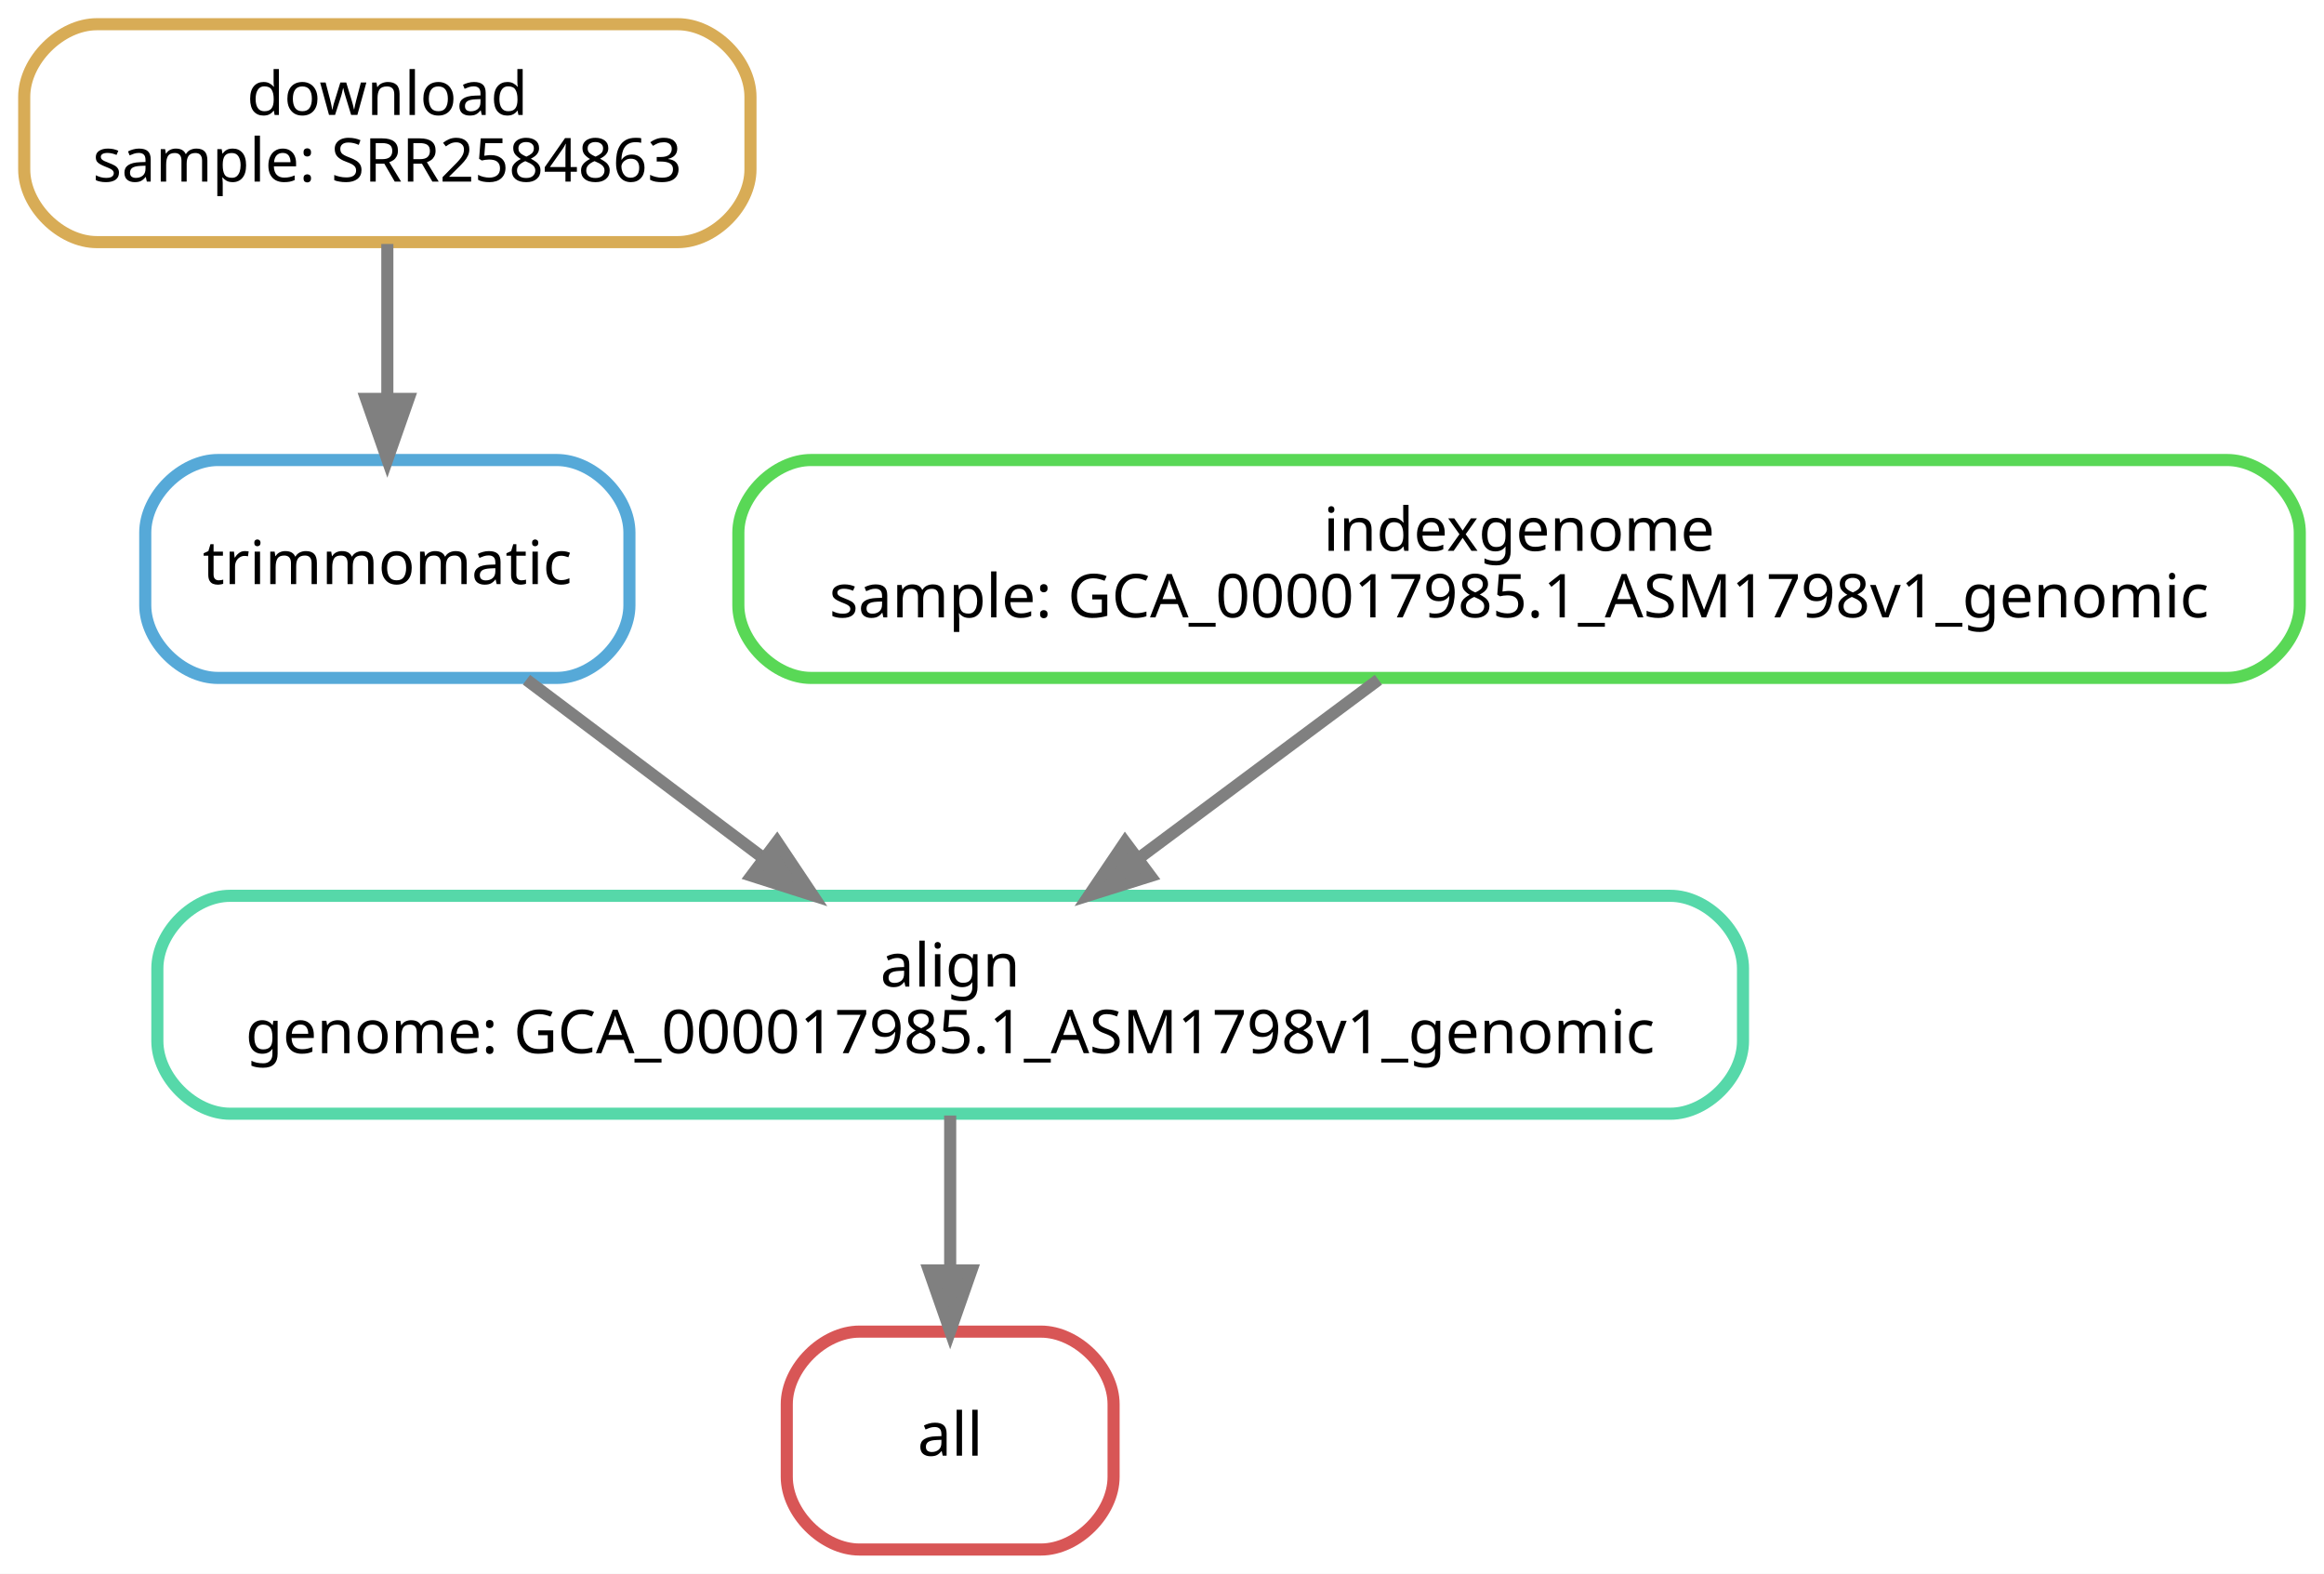
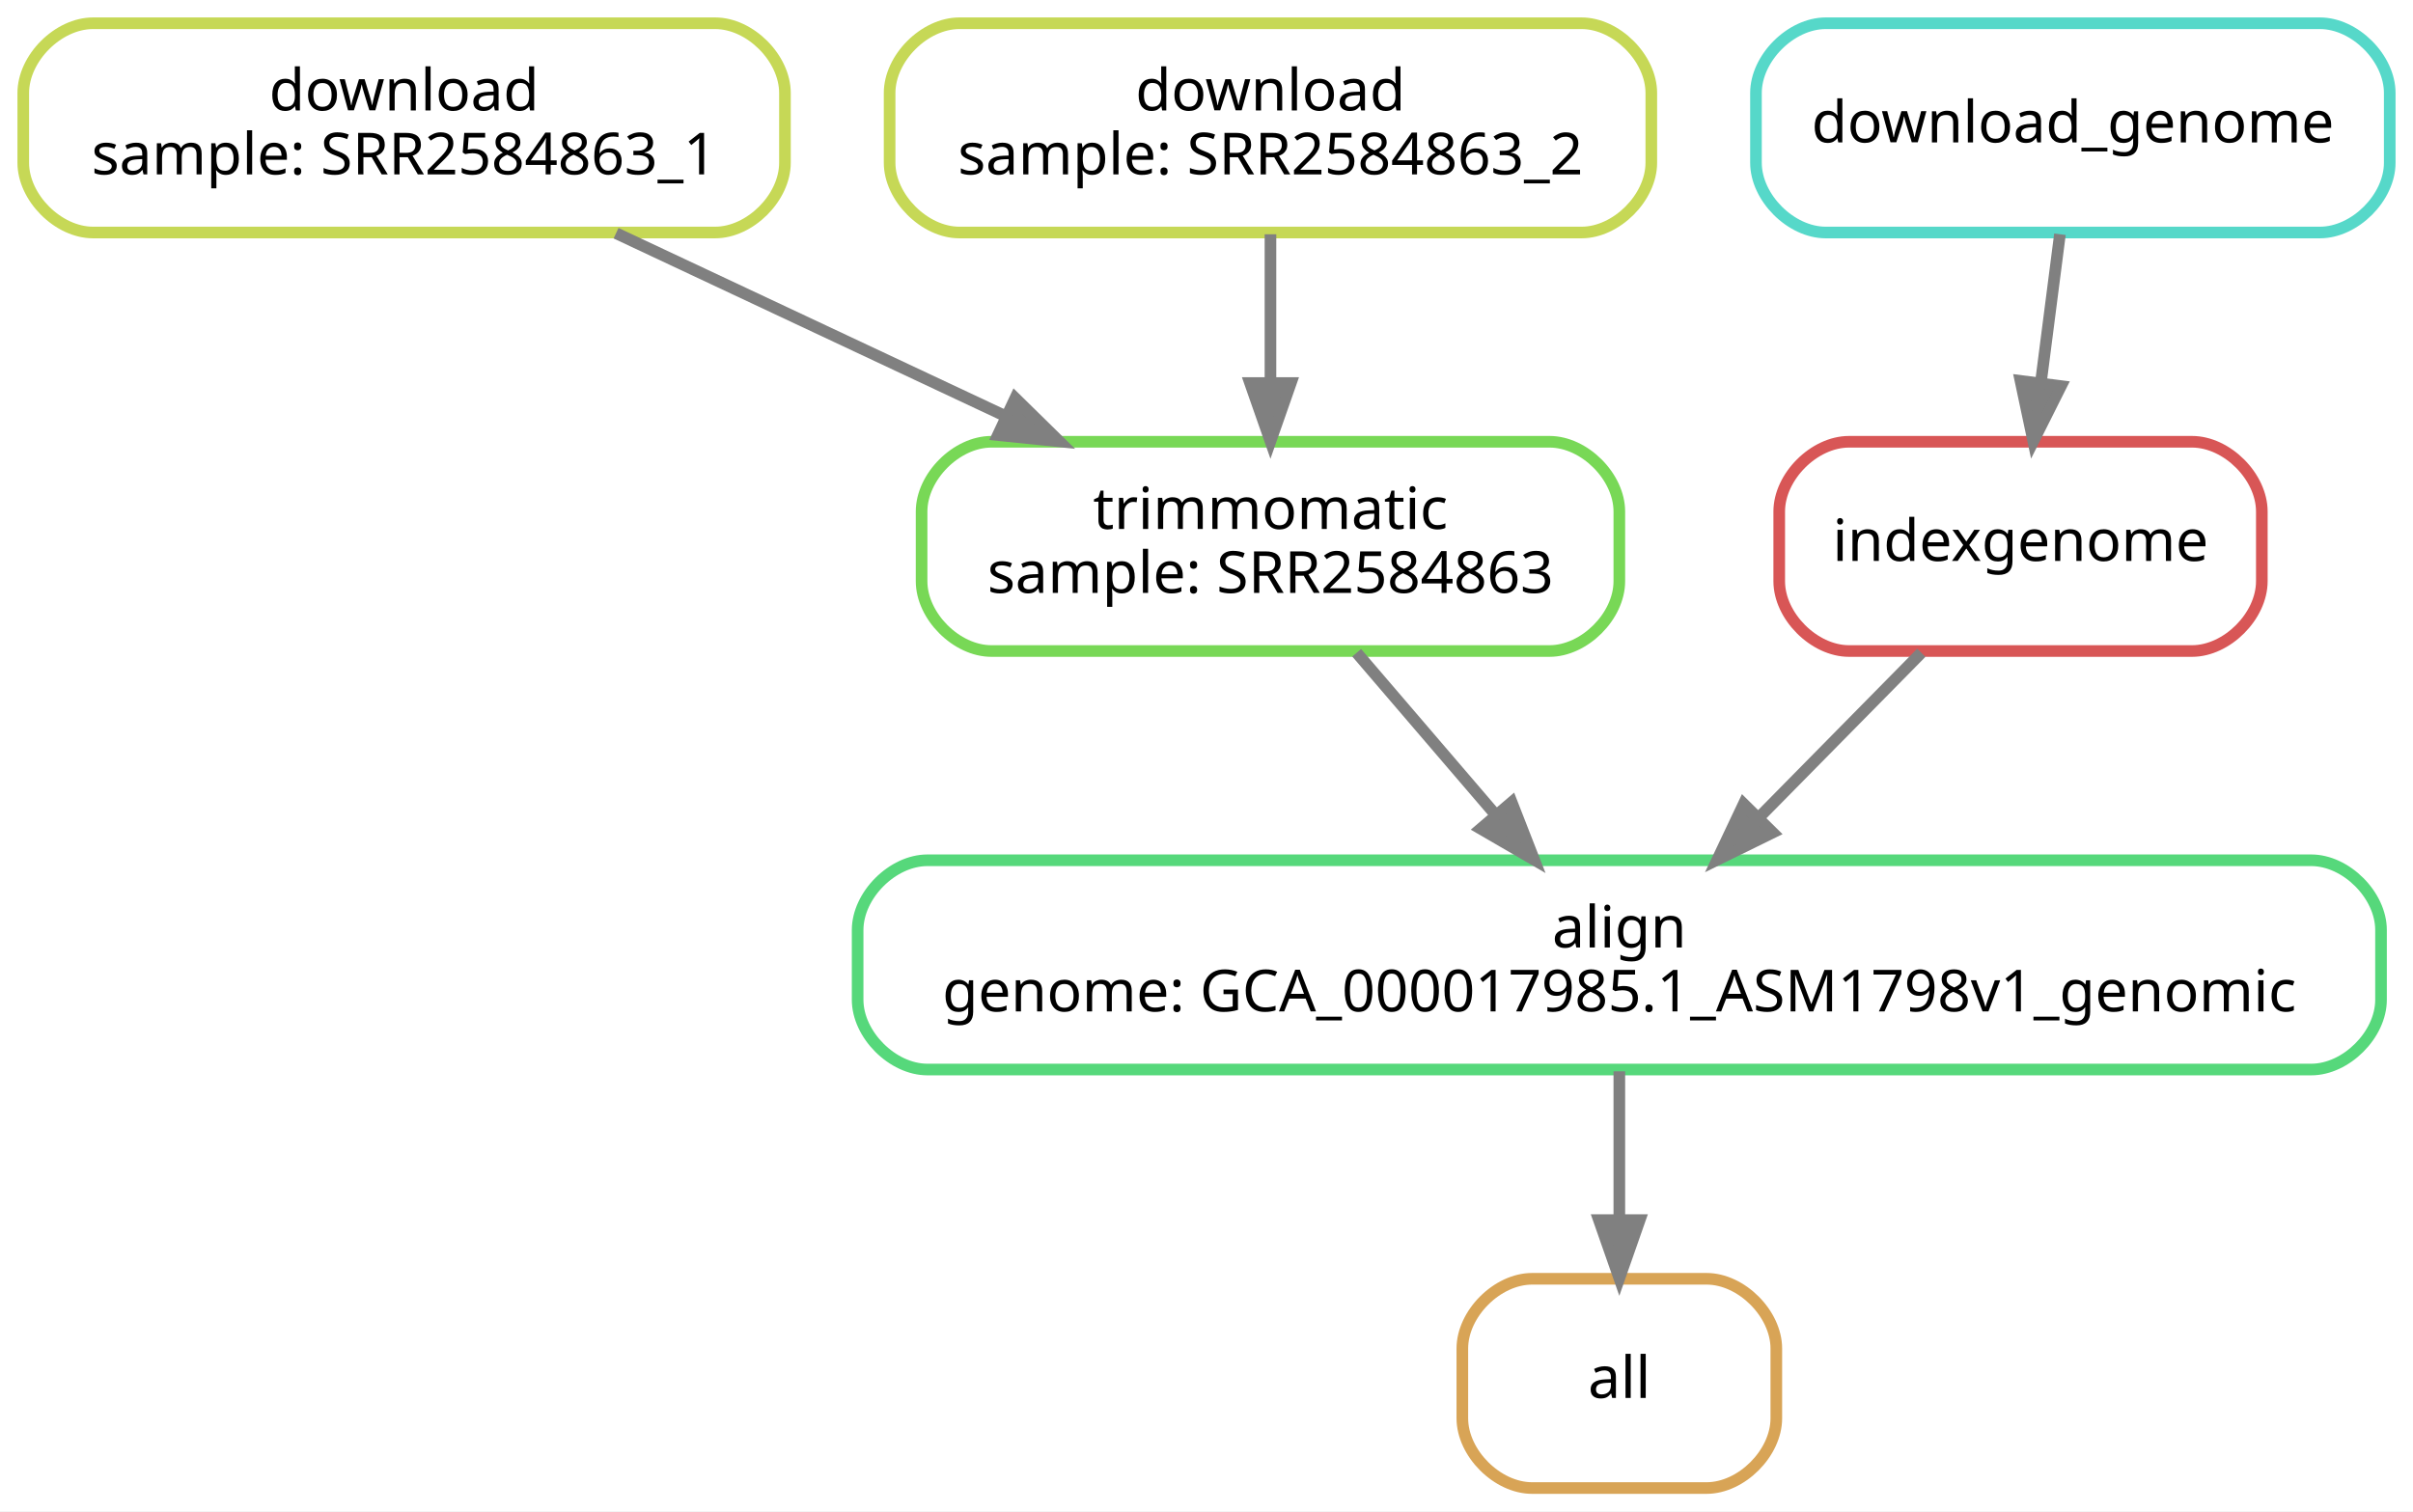
- <svg xmlns="http://www.w3.org/2000/svg" width="384pt" height="260pt" viewBox="0.00 0.00 384.00 260.00">
+ <svg xmlns="http://www.w3.org/2000/svg" width="415pt" height="260pt" viewBox="0.00 0.00 415.00 260.00">
  <g id="graph0" class="graph" transform="scale(1 1) rotate(0) translate(4 256)">
-     <polygon fill="white" stroke="transparent" points="-4,4 -4,-256 380,-256 380,4 -4,4" />
+     <polygon fill="white" stroke="transparent" points="-4,4 -4,-256 411,-256 411,4 -4,4" />
    <g id="node1" class="node">
-       <path fill="none" stroke="#d85656" stroke-width="2" d="M168,-36C168,-36 138,-36 138,-36 132,-36 126,-30 126,-24 126,-24 126,-12 126,-12 126,-6 132,0 138,0 138,0 168,0 168,0 174,0 180,-6 180,-12 180,-12 180,-24 180,-24 180,-30 174,-36 168,-36" />
-       <text text-anchor="middle" x="153" y="-15.5" font-family="sans" font-size="10.00">all</text>
+       <path fill="none" stroke="#d8a456" stroke-width="2" d="M289.5,-36C289.5,-36 259.5,-36 259.5,-36 253.5,-36 247.5,-30 247.5,-24 247.5,-24 247.5,-12 247.5,-12 247.5,-6 253.5,0 259.5,0 259.5,0 289.5,0 289.5,0 295.5,0 301.5,-6 301.5,-12 301.5,-12 301.5,-24 301.5,-24 301.5,-30 295.5,-36 289.5,-36" />
+       <text text-anchor="middle" x="274.5" y="-15.5" font-family="sans" font-size="10.00">all</text>
    </g>
    <g id="node2" class="node">
-       <path fill="none" stroke="#56d8a9" stroke-width="2" d="M272,-108C272,-108 34,-108 34,-108 28,-108 22,-102 22,-96 22,-96 22,-84 22,-84 22,-78 28,-72 34,-72 34,-72 272,-72 272,-72 278,-72 284,-78 284,-84 284,-84 284,-96 284,-96 284,-102 278,-108 272,-108" />
-       <text text-anchor="middle" x="153" y="-93" font-family="sans" font-size="10.00">align</text>
-       <text text-anchor="middle" x="153" y="-82" font-family="sans" font-size="10.00">genome: GCA_000017985.1_ASM1798v1_genomic</text>
+       <path fill="none" stroke="#56d87b" stroke-width="2" d="M393.5,-108C393.5,-108 155.5,-108 155.5,-108 149.5,-108 143.5,-102 143.5,-96 143.5,-96 143.5,-84 143.5,-84 143.5,-78 149.5,-72 155.5,-72 155.5,-72 393.5,-72 393.5,-72 399.5,-72 405.5,-78 405.5,-84 405.5,-84 405.5,-96 405.5,-96 405.5,-102 399.5,-108 393.5,-108" />
+       <text text-anchor="middle" x="274.5" y="-93" font-family="sans" font-size="10.00">align</text>
+       <text text-anchor="middle" x="274.5" y="-82" font-family="sans" font-size="10.00">genome: GCA_000017985.1_ASM1798v1_genomic</text>
    </g>
    <g id="edge1" class="edge">
-       <path fill="none" stroke="grey" stroke-width="2" d="M153,-71.7C153,-63.98 153,-54.71 153,-46.11" />
-       <polygon fill="grey" stroke="grey" stroke-width="2" points="156.5,-46.1 153,-36.1 149.5,-46.1 156.5,-46.1" />
+       <path fill="none" stroke="grey" stroke-width="2" d="M274.5,-71.7C274.5,-63.98 274.5,-54.71 274.5,-46.11" />
+       <polygon fill="grey" stroke="grey" stroke-width="2" points="278,-46.1 274.5,-36.1 271,-46.1 278,-46.1" />
    </g>
    <g id="node3" class="node">
-       <path fill="none" stroke="#56a9d8" stroke-width="2" d="M88,-180C88,-180 32,-180 32,-180 26,-180 20,-174 20,-168 20,-168 20,-156 20,-156 20,-150 26,-144 32,-144 32,-144 88,-144 88,-144 94,-144 100,-150 100,-156 100,-156 100,-168 100,-168 100,-174 94,-180 88,-180" />
-       <text text-anchor="middle" x="60" y="-159.5" font-family="sans" font-size="10.00">trimmomatic</text>
+       <path fill="none" stroke="#78d856" stroke-width="2" d="M262.5,-180C262.5,-180 166.5,-180 166.5,-180 160.5,-180 154.5,-174 154.5,-168 154.5,-168 154.5,-156 154.5,-156 154.5,-150 160.5,-144 166.5,-144 166.5,-144 262.5,-144 262.5,-144 268.5,-144 274.5,-150 274.5,-156 274.5,-156 274.5,-168 274.5,-168 274.5,-174 268.5,-180 262.5,-180" />
+       <text text-anchor="middle" x="214.5" y="-165" font-family="sans" font-size="10.00">trimmomatic</text>
+       <text text-anchor="middle" x="214.5" y="-154" font-family="sans" font-size="10.00">sample: SRR2584863</text>
    </g>
    <g id="edge2" class="edge">
-       <path fill="none" stroke="grey" stroke-width="2" d="M82.99,-143.7C94.81,-134.8 109.39,-123.82 122.18,-114.2" />
-       <polygon fill="grey" stroke="grey" stroke-width="2" points="124.39,-116.91 130.28,-108.1 120.18,-111.32 124.39,-116.91" />
+       <path fill="none" stroke="grey" stroke-width="2" d="M229.33,-143.7C236.52,-135.3 245.3,-125.07 253.19,-115.86" />
+       <polygon fill="grey" stroke="grey" stroke-width="2" points="255.99,-117.97 259.84,-108.1 250.67,-113.42 255.99,-117.97" />
    </g>
    <g id="node4" class="node">
-       <path fill="none" stroke="#d8ac56" stroke-width="2" d="M108,-252C108,-252 12,-252 12,-252 6,-252 0,-246 0,-240 0,-240 0,-228 0,-228 0,-222 6,-216 12,-216 12,-216 108,-216 108,-216 114,-216 120,-222 120,-228 120,-228 120,-240 120,-240 120,-246 114,-252 108,-252" />
-       <text text-anchor="middle" x="60" y="-237" font-family="sans" font-size="10.00">download</text>
-       <text text-anchor="middle" x="60" y="-226" font-family="sans" font-size="10.00">sample: SRR2584863</text>
+       <path fill="none" stroke="#c6d856" stroke-width="2" d="M119,-252C119,-252 12,-252 12,-252 6,-252 0,-246 0,-240 0,-240 0,-228 0,-228 0,-222 6,-216 12,-216 12,-216 119,-216 119,-216 125,-216 131,-222 131,-228 131,-228 131,-240 131,-240 131,-246 125,-252 119,-252" />
+       <text text-anchor="middle" x="65.5" y="-237" font-family="sans" font-size="10.00">download</text>
+       <text text-anchor="middle" x="65.5" y="-226" font-family="sans" font-size="10.00">sample: SRR2584863_1</text>
    </g>
    <g id="edge4" class="edge">
-       <path fill="none" stroke="grey" stroke-width="2" d="M60,-215.7C60,-207.98 60,-198.71 60,-190.11" />
-       <polygon fill="grey" stroke="grey" stroke-width="2" points="63.5,-190.1 60,-180.1 56.5,-190.1 63.5,-190.1" />
+       <path fill="none" stroke="grey" stroke-width="2" d="M101.95,-215.88C122.14,-206.39 147.42,-194.51 168.91,-184.42" />
+       <polygon fill="grey" stroke="grey" stroke-width="2" points="170.61,-187.49 178.17,-180.07 167.63,-181.15 170.61,-187.49" />
    </g>
    <g id="node5" class="node">
-       <path fill="none" stroke="#59d856" stroke-width="2" d="M364,-180C364,-180 130,-180 130,-180 124,-180 118,-174 118,-168 118,-168 118,-156 118,-156 118,-150 124,-144 130,-144 130,-144 364,-144 364,-144 370,-144 376,-150 376,-156 376,-156 376,-168 376,-168 376,-174 370,-180 364,-180" />
-       <text text-anchor="middle" x="247" y="-165" font-family="sans" font-size="10.00">indexgenome</text>
-       <text text-anchor="middle" x="247" y="-154" font-family="sans" font-size="10.00">sample: GCA_000017985.1_ASM1798v1_genomic</text>
+       <path fill="none" stroke="#c6d856" stroke-width="2" d="M268,-252C268,-252 161,-252 161,-252 155,-252 149,-246 149,-240 149,-240 149,-228 149,-228 149,-222 155,-216 161,-216 161,-216 268,-216 268,-216 274,-216 280,-222 280,-228 280,-228 280,-240 280,-240 280,-246 274,-252 268,-252" />
+       <text text-anchor="middle" x="214.5" y="-237" font-family="sans" font-size="10.00">download</text>
+       <text text-anchor="middle" x="214.5" y="-226" font-family="sans" font-size="10.00">sample: SRR2584863_2</text>
+     </g>
+     <g id="edge5" class="edge">
+       <path fill="none" stroke="grey" stroke-width="2" d="M214.5,-215.7C214.5,-207.98 214.5,-198.71 214.5,-190.11" />
+       <polygon fill="grey" stroke="grey" stroke-width="2" points="218,-190.1 214.5,-180.1 211,-190.1 218,-190.1" />
+     </g>
+     <g id="node6" class="node">
+       <path fill="none" stroke="#d85656" stroke-width="2" d="M373,-180C373,-180 314,-180 314,-180 308,-180 302,-174 302,-168 302,-168 302,-156 302,-156 302,-150 308,-144 314,-144 314,-144 373,-144 373,-144 379,-144 385,-150 385,-156 385,-156 385,-168 385,-168 385,-174 379,-180 373,-180" />
+       <text text-anchor="middle" x="343.5" y="-159.5" font-family="sans" font-size="10.00">indexgenome</text>
    </g>
    <g id="edge3" class="edge">
-       <path fill="none" stroke="grey" stroke-width="2" d="M223.76,-143.7C211.81,-134.8 197.08,-123.82 184.15,-114.2" />
-       <polygon fill="grey" stroke="grey" stroke-width="2" points="186.08,-111.27 175.97,-108.1 181.9,-116.88 186.08,-111.27" />
+       <path fill="none" stroke="grey" stroke-width="2" d="M326.44,-143.7C318,-135.14 307.68,-124.66 298.46,-115.3" />
+       <polygon fill="grey" stroke="grey" stroke-width="2" points="300.87,-112.77 291.36,-108.1 295.89,-117.68 300.87,-112.77" />
+     </g>
+     <g id="node7" class="node">
+       <path fill="none" stroke="#56d8c9" stroke-width="2" d="M395,-252C395,-252 310,-252 310,-252 304,-252 298,-246 298,-240 298,-240 298,-228 298,-228 298,-222 304,-216 310,-216 310,-216 395,-216 395,-216 401,-216 407,-222 407,-228 407,-228 407,-240 407,-240 407,-246 401,-252 395,-252" />
+       <text text-anchor="middle" x="352.5" y="-231.5" font-family="sans" font-size="10.00">download_genome</text>
+     </g>
+     <g id="edge6" class="edge">
+       <path fill="none" stroke="grey" stroke-width="2" d="M350.28,-215.7C349.28,-207.98 348.09,-198.71 346.99,-190.11" />
+       <polygon fill="grey" stroke="grey" stroke-width="2" points="350.45,-189.58 345.7,-180.1 343.5,-190.47 350.45,-189.58" />
    </g>
  </g>
</svg>
